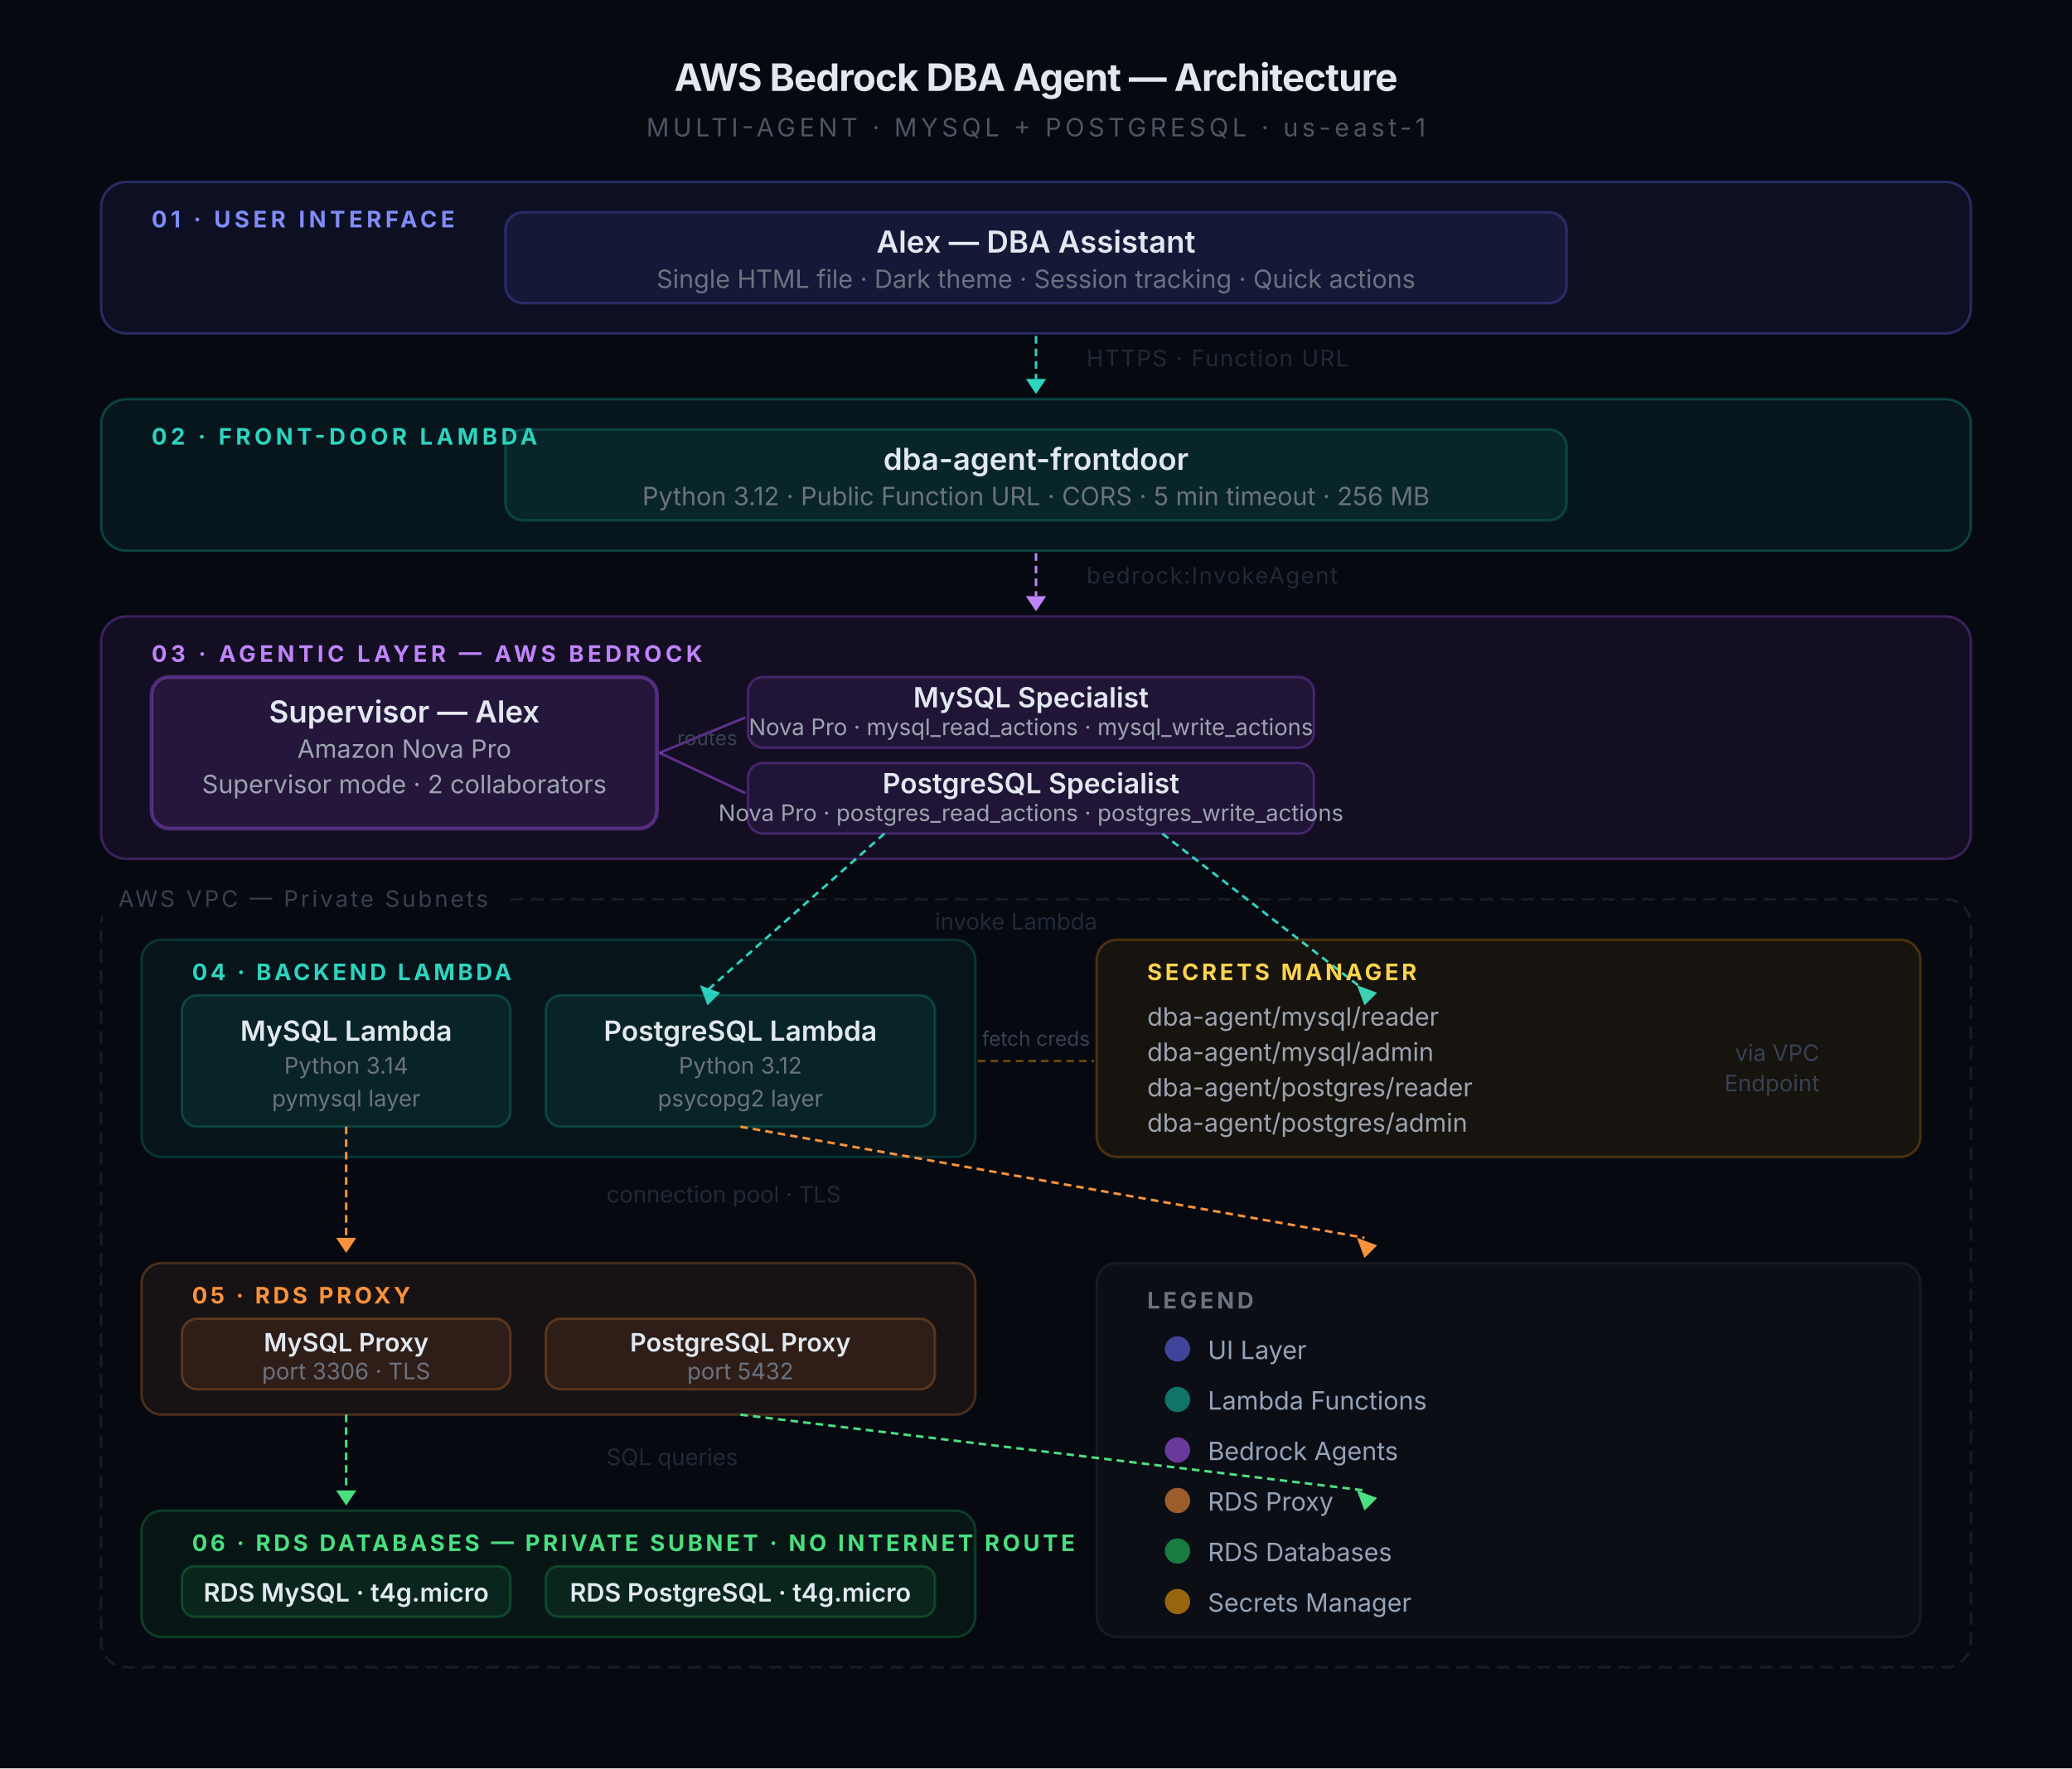
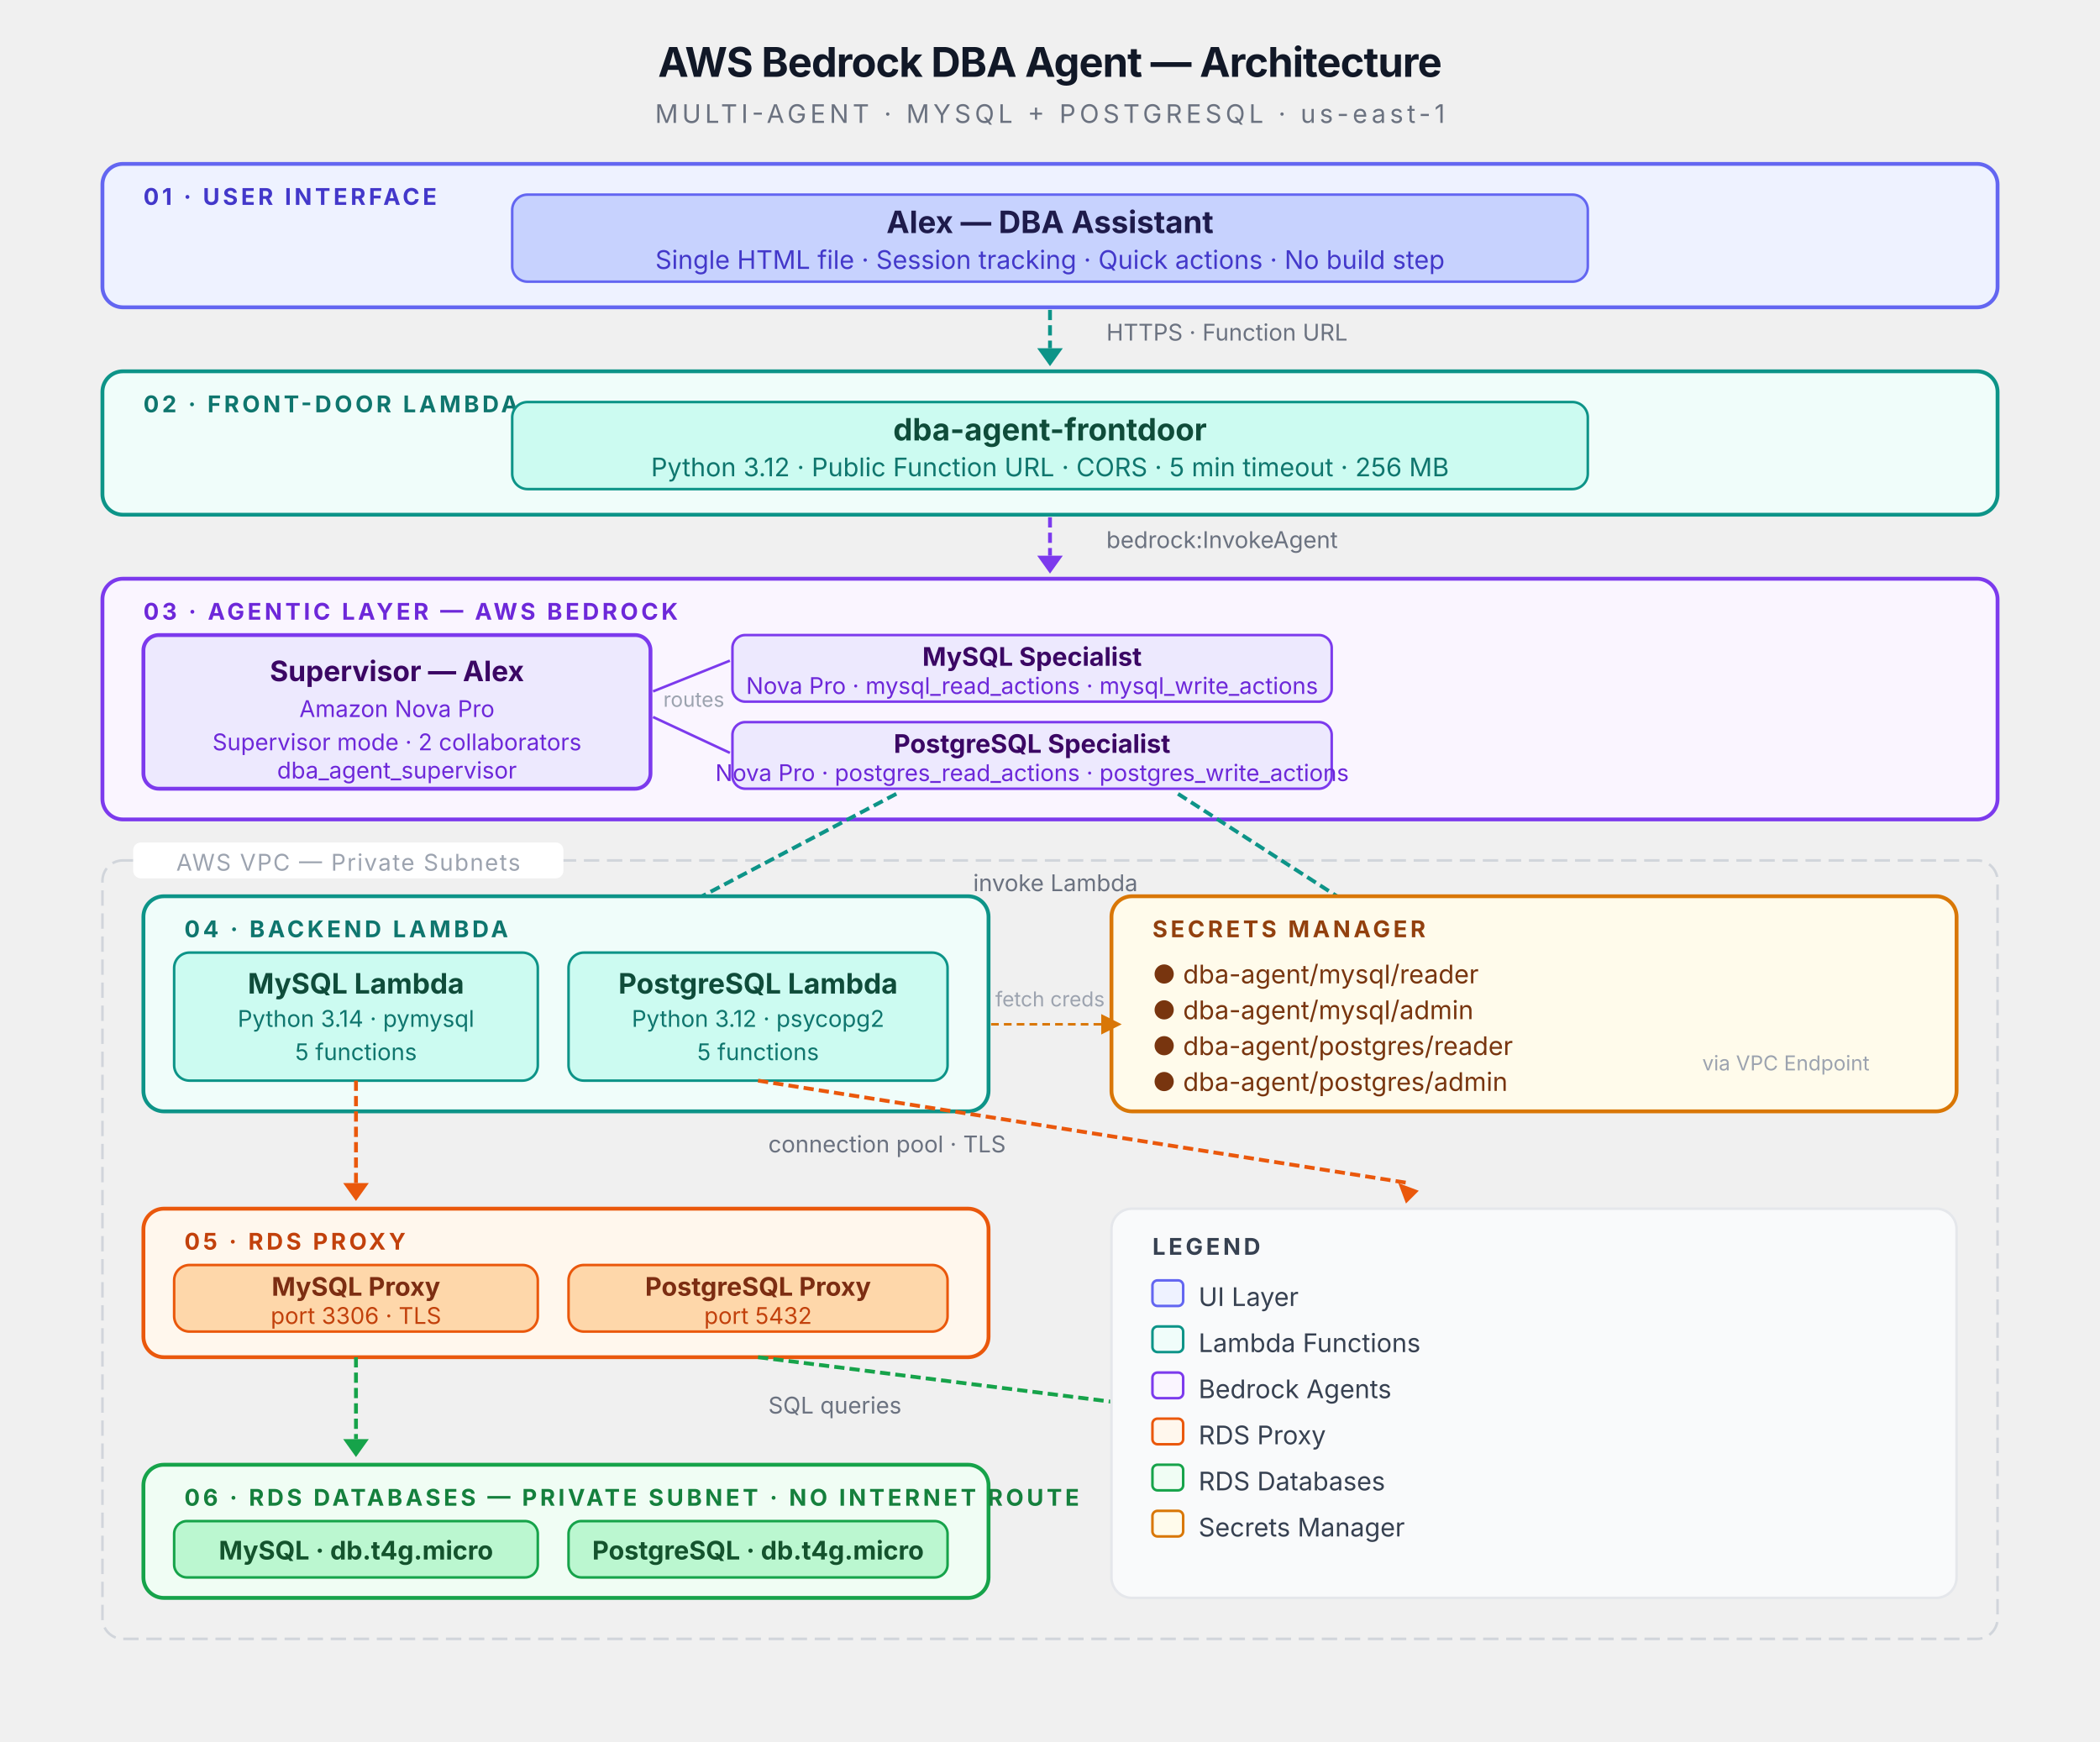
- <svg xmlns="http://www.w3.org/2000/svg" viewBox="0 0 820 700" font-family="system-ui, -apple-system, sans-serif">
-   <rect width="820" height="700" fill="#060910" />
-   <text x="410" y="36" text-anchor="middle" font-size="15" font-weight="700" fill="#e2e8f0" letter-spacing="-0.3">AWS Bedrock DBA Agent — Architecture</text>
-   <text x="410" y="54" text-anchor="middle" font-size="10" fill="#4b5563" letter-spacing="1.5">MULTI-AGENT · MYSQL + POSTGRESQL · us-east-1</text>
-   <rect x="40" y="72" width="740" height="60" rx="10" fill="rgba(99,102,241,0.08)" stroke="rgba(99,102,241,0.35)" stroke-width="1" />
-   <text x="60" y="90" font-size="9" font-weight="700" fill="#818cf8" letter-spacing="1.5">01 · USER INTERFACE</text>
-   <rect x="200" y="84" width="420" height="36" rx="7" fill="rgba(99,102,241,0.1)" stroke="rgba(99,102,241,0.3)" stroke-width="1" />
-   <text x="410" y="100" text-anchor="middle" font-size="12" font-weight="600" fill="#e2e8f0">Alex — DBA Assistant</text>
-   <text x="410" y="114" text-anchor="middle" font-size="10" fill="#6b7280">Single HTML file · Dark theme · Session tracking · Quick actions</text>
-   <line x1="410" y1="133" x2="410" y2="150" stroke="#2dd4bf" stroke-width="1" stroke-dasharray="3 2" />
-   <polygon points="406,150 414,150 410,156" fill="#2dd4bf" />
-   <text x="430" y="145" font-size="9" fill="#1f2937" letter-spacing="0.5">HTTPS · Function URL</text>
-   <rect x="40" y="158" width="740" height="60" rx="10" fill="rgba(20,184,166,0.08)" stroke="rgba(20,184,166,0.3)" stroke-width="1" />
-   <text x="60" y="176" font-size="9" font-weight="700" fill="#2dd4bf" letter-spacing="1.5">02 · FRONT-DOOR LAMBDA</text>
-   <rect x="200" y="170" width="420" height="36" rx="7" fill="rgba(20,184,166,0.1)" stroke="rgba(20,184,166,0.25)" stroke-width="1" />
-   <text x="410" y="186" text-anchor="middle" font-size="12" font-weight="600" fill="#e2e8f0">dba-agent-frontdoor</text>
-   <text x="410" y="200" text-anchor="middle" font-size="10" fill="#6b7280">Python 3.12 · Public Function URL · CORS · 5 min timeout · 256 MB</text>
-   <line x1="410" y1="219" x2="410" y2="236" stroke="#c084fc" stroke-width="1" stroke-dasharray="3 2" />
-   <polygon points="406,236 414,236 410,242" fill="#c084fc" />
-   <text x="430" y="231" font-size="9" fill="#1f2937" letter-spacing="0.5">bedrock:InvokeAgent</text>
-   <rect x="40" y="244" width="740" height="96" rx="10" fill="rgba(168,85,247,0.08)" stroke="rgba(168,85,247,0.3)" stroke-width="1" />
-   <text x="60" y="262" font-size="9" font-weight="700" fill="#c084fc" letter-spacing="1.5">03 · AGENTIC LAYER — AWS BEDROCK</text>
-   <rect x="60" y="268" width="200" height="60" rx="7" fill="rgba(168,85,247,0.12)" stroke="rgba(168,85,247,0.4)" stroke-width="1.5" />
-   <text x="160" y="286" text-anchor="middle" font-size="12" font-weight="600" fill="#e2e8f0">Supervisor — Alex</text>
-   <text x="160" y="300" text-anchor="middle" font-size="10" fill="#9ca3af">Amazon Nova Pro</text>
-   <text x="160" y="314" text-anchor="middle" font-size="10" fill="#9ca3af">Supervisor mode · 2 collaborators</text>
-   <line x1="261" y1="298" x2="295" y2="284" stroke="rgba(168,85,247,0.5)" stroke-width="1" />
-   <line x1="261" y1="298" x2="295" y2="314" stroke="rgba(168,85,247,0.5)" stroke-width="1" />
-   <text x="268" y="295" font-size="8" fill="#374151">routes</text>
-   <rect x="296" y="268" width="224" height="28" rx="6" fill="rgba(168,85,247,0.1)" stroke="rgba(168,85,247,0.3)" stroke-width="1" />
-   <text x="408" y="280" text-anchor="middle" font-size="11" font-weight="600" fill="#e2e8f0">MySQL Specialist</text>
-   <text x="408" y="291" text-anchor="middle" font-size="9" fill="#9ca3af">Nova Pro · mysql_read_actions · mysql_write_actions</text>
-   <rect x="296" y="302" width="224" height="28" rx="6" fill="rgba(168,85,247,0.1)" stroke="rgba(168,85,247,0.3)" stroke-width="1" />
-   <text x="408" y="314" text-anchor="middle" font-size="11" font-weight="600" fill="#e2e8f0">PostgreSQL Specialist</text>
-   <text x="408" y="325" text-anchor="middle" font-size="9" fill="#9ca3af">Nova Pro · postgres_read_actions · postgres_write_actions</text>
-   <rect x="40" y="356" width="740" height="304" rx="10" fill="none" stroke="rgba(255,255,255,0.08)" stroke-width="1" stroke-dasharray="5 3" />
-   <rect x="40" y="348" width="160" height="16" rx="3" fill="#060910" />
-   <text x="120" y="359" text-anchor="middle" font-size="9" fill="#374151" letter-spacing="1">AWS VPC — Private Subnets</text>
-   <line x1="350" y1="330" x2="280" y2="392" stroke="#2dd4bf" stroke-width="1" stroke-dasharray="3 2" />
-   <polygon points="277,390 285,393 280,398" fill="#2dd4bf" />
-   <line x1="460" y1="330" x2="540" y2="392" stroke="#2dd4bf" stroke-width="1" stroke-dasharray="3 2" />
-   <polygon points="537,390 545,393 540,398" fill="#2dd4bf" />
-   <text x="370" y="368" font-size="9" fill="#1f2937">invoke Lambda</text>
-   <rect x="56" y="372" width="330" height="86" rx="8" fill="rgba(20,184,166,0.07)" stroke="rgba(20,184,166,0.22)" stroke-width="1" />
-   <text x="76" y="388" font-size="9" font-weight="700" fill="#2dd4bf" letter-spacing="1.2">04 · BACKEND LAMBDA</text>
-   <rect x="72" y="394" width="130" height="52" rx="6" fill="rgba(20,184,166,0.1)" stroke="rgba(20,184,166,0.25)" stroke-width="1" />
-   <text x="137" y="412" text-anchor="middle" font-size="11" font-weight="600" fill="#e2e8f0">MySQL Lambda</text>
-   <text x="137" y="425" text-anchor="middle" font-size="9" fill="#6b7280">Python 3.14</text>
-   <text x="137" y="438" text-anchor="middle" font-size="9" fill="#6b7280">pymysql layer</text>
-   <rect x="216" y="394" width="154" height="52" rx="6" fill="rgba(20,184,166,0.1)" stroke="rgba(20,184,166,0.25)" stroke-width="1" />
-   <text x="293" y="412" text-anchor="middle" font-size="11" font-weight="600" fill="#e2e8f0">PostgreSQL Lambda</text>
-   <text x="293" y="425" text-anchor="middle" font-size="9" fill="#6b7280">Python 3.12</text>
-   <text x="293" y="438" text-anchor="middle" font-size="9" fill="#6b7280">psycopg2 layer</text>
-   <rect x="434" y="372" width="326" height="86" rx="8" fill="rgba(245,158,11,0.07)" stroke="rgba(245,158,11,0.25)" stroke-width="1" />
-   <text x="454" y="388" font-size="9" font-weight="700" fill="#fcd34d" letter-spacing="1.2">SECRETS MANAGER</text>
-   <text x="454" y="406" font-size="10" fill="#9ca3af">dba-agent/mysql/reader</text>
-   <text x="454" y="420" font-size="10" fill="#9ca3af">dba-agent/mysql/admin</text>
-   <text x="454" y="434" font-size="10" fill="#9ca3af">dba-agent/postgres/reader</text>
-   <text x="454" y="448" font-size="10" fill="#9ca3af">dba-agent/postgres/admin</text>
-   <text x="720" y="420" text-anchor="end" font-size="9" fill="#374151">via VPC</text>
-   <text x="720" y="432" text-anchor="end" font-size="9" fill="#374151">Endpoint</text>
-   <line x1="387" y1="420" x2="433" y2="420" stroke="rgba(245,158,11,0.4)" stroke-width="1" stroke-dasharray="3 2" />
-   <text x="410" y="414" text-anchor="middle" font-size="8" fill="#374151">fetch creds</text>
-   <line x1="137" y1="446" x2="137" y2="490" stroke="#fb923c" stroke-width="1" stroke-dasharray="3 2" />
-   <polygon points="133,490 141,490 137,496" fill="#fb923c" />
-   <line x1="293" y1="446" x2="540" y2="490" stroke="#fb923c" stroke-width="1" stroke-dasharray="3 2" />
-   <polygon points="537,490 545,493 540,498" fill="#fb923c" />
-   <text x="240" y="476" font-size="9" fill="#1f2937">connection pool · TLS</text>
-   <rect x="56" y="500" width="330" height="60" rx="8" fill="rgba(251,146,60,0.07)" stroke="rgba(251,146,60,0.25)" stroke-width="1" />
-   <text x="76" y="516" font-size="9" font-weight="700" fill="#fb923c" letter-spacing="1.2">05 · RDS PROXY</text>
-   <rect x="72" y="522" width="130" height="28" rx="6" fill="rgba(251,146,60,0.1)" stroke="rgba(251,146,60,0.25)" stroke-width="1" />
-   <text x="137" y="535" text-anchor="middle" font-size="10" font-weight="600" fill="#e2e8f0">MySQL Proxy</text>
-   <text x="137" y="546" text-anchor="middle" font-size="9" fill="#6b7280">port 3306 · TLS</text>
-   <rect x="216" y="522" width="154" height="28" rx="6" fill="rgba(251,146,60,0.1)" stroke="rgba(251,146,60,0.25)" stroke-width="1" />
-   <text x="293" y="535" text-anchor="middle" font-size="10" font-weight="600" fill="#e2e8f0">PostgreSQL Proxy</text>
-   <text x="293" y="546" text-anchor="middle" font-size="9" fill="#6b7280">port 5432</text>
-   <line x1="137" y1="560" x2="137" y2="590" stroke="#4ade80" stroke-width="1" stroke-dasharray="3 2" />
-   <polygon points="133,590 141,590 137,596" fill="#4ade80" />
-   <line x1="293" y1="560" x2="540" y2="590" stroke="#4ade80" stroke-width="1" stroke-dasharray="3 2" />
-   <polygon points="537,590 545,593 540,598" fill="#4ade80" />
-   <text x="240" y="580" font-size="9" fill="#1f2937">SQL queries</text>
-   <rect x="56" y="598" width="330" height="50" rx="8" fill="rgba(34,197,94,0.07)" stroke="rgba(34,197,94,0.25)" stroke-width="1" />
-   <text x="76" y="614" font-size="9" font-weight="700" fill="#4ade80" letter-spacing="1.2">06 · RDS DATABASES — PRIVATE SUBNET · NO INTERNET ROUTE</text>
-   <rect x="72" y="620" width="130" height="20" rx="5" fill="rgba(34,197,94,0.1)" stroke="rgba(34,197,94,0.25)" stroke-width="1" />
-   <text x="137" y="634" text-anchor="middle" font-size="10" font-weight="600" fill="#e2e8f0">RDS MySQL · t4g.micro</text>
-   <rect x="216" y="620" width="154" height="20" rx="5" fill="rgba(34,197,94,0.1)" stroke="rgba(34,197,94,0.25)" stroke-width="1" />
-   <text x="293" y="634" text-anchor="middle" font-size="10" font-weight="600" fill="#e2e8f0">RDS PostgreSQL · t4g.micro</text>
-   <rect x="434" y="500" width="326" height="148" rx="8" fill="rgba(255,255,255,0.02)" stroke="rgba(255,255,255,0.06)" stroke-width="1" />
-   <text x="454" y="518" font-size="9" font-weight="700" fill="#6b7280" letter-spacing="1.2">LEGEND</text>
-   <circle cx="466" cy="534" r="5" fill="rgba(99,102,241,0.6)" />
-   <text x="478" y="538" font-size="10" fill="#94a3b8">UI Layer</text>
-   <circle cx="466" cy="554" r="5" fill="rgba(20,184,166,0.6)" />
-   <text x="478" y="558" font-size="10" fill="#94a3b8">Lambda Functions</text>
-   <circle cx="466" cy="574" r="5" fill="rgba(168,85,247,0.6)" />
-   <text x="478" y="578" font-size="10" fill="#94a3b8">Bedrock Agents</text>
-   <circle cx="466" cy="594" r="5" fill="rgba(251,146,60,0.6)" />
-   <text x="478" y="598" font-size="10" fill="#94a3b8">RDS Proxy</text>
-   <circle cx="466" cy="614" r="5" fill="rgba(34,197,94,0.6)" />
-   <text x="478" y="618" font-size="10" fill="#94a3b8">RDS Databases</text>
-   <circle cx="466" cy="634" r="5" fill="rgba(245,158,11,0.6)" />
-   <text x="478" y="638" font-size="10" fill="#94a3b8">Secrets Manager</text>
+ <svg xmlns="http://www.w3.org/2000/svg" viewBox="0 0 820 680" font-family="system-ui,-apple-system,sans-serif">
+   <text x="410" y="30" text-anchor="middle" font-size="16" font-weight="700" fill="#111827" letter-spacing="-0.3">AWS Bedrock DBA Agent — Architecture</text>
+   <text x="410" y="48" text-anchor="middle" font-size="10" fill="#6b7280" letter-spacing="1.5">MULTI-AGENT · MYSQL + POSTGRESQL · us-east-1</text>
+   <rect x="40" y="64" width="740" height="56" rx="8" fill="#EEF2FF" stroke="#6366F1" stroke-width="1.5" />
+   <text x="56" y="80" font-size="9" font-weight="700" fill="#4338CA" letter-spacing="1.2">01 · USER INTERFACE</text>
+   <rect x="200" y="76" width="420" height="34" rx="6" fill="#C7D2FE" stroke="#6366F1" stroke-width="1" />
+   <text x="410" y="91" text-anchor="middle" font-size="12" font-weight="700" fill="#1E1B4B">Alex — DBA Assistant</text>
+   <text x="410" y="105" text-anchor="middle" font-size="10" fill="#4338CA">Single HTML file · Session tracking · Quick actions · No build step</text>
+   <line x1="410" y1="121" x2="410" y2="136" stroke="#0D9488" stroke-width="1.5" stroke-dasharray="4 2" />
+   <polygon points="405,136 415,136 410,143" fill="#0D9488" />
+   <text x="432" y="133" font-size="9" fill="#6b7280">HTTPS · Function URL</text>
+   <rect x="40" y="145" width="740" height="56" rx="8" fill="#F0FDFA" stroke="#0D9488" stroke-width="1.5" />
+   <text x="56" y="161" font-size="9" font-weight="700" fill="#0F766E" letter-spacing="1.2">02 · FRONT-DOOR LAMBDA</text>
+   <rect x="200" y="157" width="420" height="34" rx="6" fill="#CCFBF1" stroke="#0D9488" stroke-width="1" />
+   <text x="410" y="172" text-anchor="middle" font-size="12" font-weight="700" fill="#0F4C3A">dba-agent-frontdoor</text>
+   <text x="410" y="186" text-anchor="middle" font-size="10" fill="#0F766E">Python 3.12 · Public Function URL · CORS · 5 min timeout · 256 MB</text>
+   <line x1="410" y1="202" x2="410" y2="217" stroke="#7C3AED" stroke-width="1.5" stroke-dasharray="4 2" />
+   <polygon points="405,217 415,217 410,224" fill="#7C3AED" />
+   <text x="432" y="214" font-size="9" fill="#6b7280">bedrock:InvokeAgent</text>
+   <rect x="40" y="226" width="740" height="94" rx="8" fill="#FAF5FF" stroke="#7C3AED" stroke-width="1.5" />
+   <text x="56" y="242" font-size="9" font-weight="700" fill="#6D28D9" letter-spacing="1.2">03 · AGENTIC LAYER — AWS BEDROCK</text>
+   <rect x="56" y="248" width="198" height="60" rx="6" fill="#EDE9FE" stroke="#7C3AED" stroke-width="1.5" />
+   <text x="155" y="266" text-anchor="middle" font-size="11" font-weight="700" fill="#3B0764">Supervisor — Alex</text>
+   <text x="155" y="280" text-anchor="middle" font-size="9" fill="#6D28D9">Amazon Nova Pro</text>
+   <text x="155" y="293" text-anchor="middle" font-size="9" fill="#6D28D9">Supervisor mode · 2 collaborators</text>
+   <text x="155" y="304" text-anchor="middle" font-size="9" fill="#6D28D9">dba_agent_supervisor</text>
+   <line x1="255" y1="270" x2="285" y2="258" stroke="#7C3AED" stroke-width="1" />
+   <line x1="255" y1="280" x2="285" y2="294" stroke="#7C3AED" stroke-width="1" />
+   <text x="259" y="276" font-size="8" fill="#9CA3AF">routes</text>
+   <rect x="286" y="248" width="234" height="26" rx="5" fill="#EDE9FE" stroke="#7C3AED" stroke-width="1" />
+   <text x="403" y="260" text-anchor="middle" font-size="10" font-weight="700" fill="#3B0764">MySQL Specialist</text>
+   <text x="403" y="271" text-anchor="middle" font-size="9" fill="#6D28D9">Nova Pro · mysql_read_actions · mysql_write_actions</text>
+   <rect x="286" y="282" width="234" height="26" rx="5" fill="#EDE9FE" stroke="#7C3AED" stroke-width="1" />
+   <text x="403" y="294" text-anchor="middle" font-size="10" font-weight="700" fill="#3B0764">PostgreSQL Specialist</text>
+   <text x="403" y="305" text-anchor="middle" font-size="9" fill="#6D28D9">Nova Pro · postgres_read_actions · postgres_write_actions</text>
+   <rect x="40" y="336" width="740" height="304" rx="8" fill="none" stroke="#D1D5DB" stroke-width="1" stroke-dasharray="6 3" />
+   <rect x="52" y="329" width="168" height="14" rx="3" fill="white" />
+   <text x="136" y="340" text-anchor="middle" font-size="9" fill="#9CA3AF" letter-spacing="0.5">AWS VPC — Private Subnets</text>
+   <line x1="350" y1="310" x2="240" y2="368" stroke="#0D9488" stroke-width="1.5" stroke-dasharray="4 2" />
+   <polygon points="236,367 244,370 239,375" fill="#0D9488" />
+   <line x1="460" y1="310" x2="550" y2="368" stroke="#0D9488" stroke-width="1.5" stroke-dasharray="4 2" />
+   <polygon points="547,367 555,370 550,375" fill="#0D9488" />
+   <text x="380" y="348" font-size="9" fill="#6b7280">invoke Lambda</text>
+   <rect x="56" y="350" width="330" height="84" rx="8" fill="#F0FDFA" stroke="#0D9488" stroke-width="1.5" />
+   <text x="72" y="366" font-size="9" font-weight="700" fill="#0F766E" letter-spacing="1.2">04 · BACKEND LAMBDA</text>
+   <rect x="68" y="372" width="142" height="50" rx="6" fill="#CCFBF1" stroke="#0D9488" stroke-width="1" />
+   <text x="139" y="388" text-anchor="middle" font-size="11" font-weight="700" fill="#0F4C3A">MySQL Lambda</text>
+   <text x="139" y="401" text-anchor="middle" font-size="9" fill="#0F766E">Python 3.14 · pymysql</text>
+   <text x="139" y="414" text-anchor="middle" font-size="9" fill="#0F766E">5 functions</text>
+   <rect x="222" y="372" width="148" height="50" rx="6" fill="#CCFBF1" stroke="#0D9488" stroke-width="1" />
+   <text x="296" y="388" text-anchor="middle" font-size="11" font-weight="700" fill="#0F4C3A">PostgreSQL Lambda</text>
+   <text x="296" y="401" text-anchor="middle" font-size="9" fill="#0F766E">Python 3.12 · psycopg2</text>
+   <text x="296" y="414" text-anchor="middle" font-size="9" fill="#0F766E">5 functions</text>
+   <rect x="434" y="350" width="330" height="84" rx="8" fill="#FFFBEB" stroke="#D97706" stroke-width="1.5" />
+   <text x="450" y="366" font-size="9" font-weight="700" fill="#92400E" letter-spacing="1.2">SECRETS MANAGER</text>
+   <text x="450" y="384" font-size="10" fill="#78350F">● dba-agent/mysql/reader</text>
+   <text x="450" y="398" font-size="10" fill="#78350F">● dba-agent/mysql/admin</text>
+   <text x="450" y="412" font-size="10" fill="#78350F">● dba-agent/postgres/reader</text>
+   <text x="450" y="426" font-size="10" fill="#78350F">● dba-agent/postgres/admin</text>
+   <text x="730" y="418" text-anchor="end" font-size="8" fill="#9CA3AF">via VPC Endpoint</text>
+   <line x1="387" y1="400" x2="433" y2="400" stroke="#D97706" stroke-width="1" stroke-dasharray="3 2" />
+   <polygon points="430,396 438,400 430,404" fill="#D97706" />
+   <text x="410" y="393" text-anchor="middle" font-size="8" fill="#9CA3AF">fetch creds</text>
+   <line x1="139" y1="422" x2="139" y2="462" stroke="#EA580C" stroke-width="1.5" stroke-dasharray="4 2" />
+   <polygon points="134,462 144,462 139,469" fill="#EA580C" />
+   <line x1="296" y1="422" x2="550" y2="462" stroke="#EA580C" stroke-width="1.5" stroke-dasharray="4 2" />
+   <polygon points="546,462 554,465 549,470" fill="#EA580C" />
+   <text x="300" y="450" font-size="9" fill="#6b7280">connection pool · TLS</text>
+   <rect x="56" y="472" width="330" height="58" rx="8" fill="#FFF7ED" stroke="#EA580C" stroke-width="1.5" />
+   <text x="72" y="488" font-size="9" font-weight="700" fill="#C2410C" letter-spacing="1.2">05 · RDS PROXY</text>
+   <rect x="68" y="494" width="142" height="26" rx="6" fill="#FED7AA" stroke="#EA580C" stroke-width="1" />
+   <text x="139" y="506" text-anchor="middle" font-size="10" font-weight="700" fill="#7C2D12">MySQL Proxy</text>
+   <text x="139" y="517" text-anchor="middle" font-size="9" fill="#C2410C">port 3306 · TLS</text>
+   <rect x="222" y="494" width="148" height="26" rx="6" fill="#FED7AA" stroke="#EA580C" stroke-width="1" />
+   <text x="296" y="506" text-anchor="middle" font-size="10" font-weight="700" fill="#7C2D12">PostgreSQL Proxy</text>
+   <text x="296" y="517" text-anchor="middle" font-size="9" fill="#C2410C">port 5432</text>
+   <line x1="139" y1="530" x2="139" y2="562" stroke="#16A34A" stroke-width="1.5" stroke-dasharray="4 2" />
+   <polygon points="134,562 144,562 139,569" fill="#16A34A" />
+   <line x1="296" y1="530" x2="550" y2="562" stroke="#16A34A" stroke-width="1.5" stroke-dasharray="4 2" />
+   <polygon points="546,562 554,565 549,570" fill="#16A34A" />
+   <text x="300" y="552" font-size="9" fill="#6b7280">SQL queries</text>
+   <rect x="56" y="572" width="330" height="52" rx="8" fill="#F0FDF4" stroke="#16A34A" stroke-width="1.5" />
+   <text x="72" y="588" font-size="9" font-weight="700" fill="#15803D" letter-spacing="1.2">06 · RDS DATABASES — PRIVATE SUBNET · NO INTERNET ROUTE</text>
+   <rect x="68" y="594" width="142" height="22" rx="5" fill="#BBF7D0" stroke="#16A34A" stroke-width="1" />
+   <text x="139" y="609" text-anchor="middle" font-size="10" font-weight="700" fill="#14532D">MySQL · db.t4g.micro</text>
+   <rect x="222" y="594" width="148" height="22" rx="5" fill="#BBF7D0" stroke="#16A34A" stroke-width="1" />
+   <text x="296" y="609" text-anchor="middle" font-size="10" font-weight="700" fill="#14532D">PostgreSQL · db.t4g.micro</text>
+   <rect x="434" y="472" width="330" height="152" rx="8" fill="#F9FAFB" stroke="#E5E7EB" stroke-width="1" />
+   <text x="450" y="490" font-size="9" font-weight="700" fill="#374151" letter-spacing="1.2">LEGEND</text>
+   <rect x="450" y="500" width="12" height="10" rx="2" fill="#EEF2FF" stroke="#6366F1" stroke-width="1" />
+   <text x="468" y="510" font-size="10" fill="#374151">UI Layer</text>
+   <rect x="450" y="518" width="12" height="10" rx="2" fill="#F0FDFA" stroke="#0D9488" stroke-width="1" />
+   <text x="468" y="528" font-size="10" fill="#374151">Lambda Functions</text>
+   <rect x="450" y="536" width="12" height="10" rx="2" fill="#FAF5FF" stroke="#7C3AED" stroke-width="1" />
+   <text x="468" y="546" font-size="10" fill="#374151">Bedrock Agents</text>
+   <rect x="450" y="554" width="12" height="10" rx="2" fill="#FFF7ED" stroke="#EA580C" stroke-width="1" />
+   <text x="468" y="564" font-size="10" fill="#374151">RDS Proxy</text>
+   <rect x="450" y="572" width="12" height="10" rx="2" fill="#F0FDF4" stroke="#16A34A" stroke-width="1" />
+   <text x="468" y="582" font-size="10" fill="#374151">RDS Databases</text>
+   <rect x="450" y="590" width="12" height="10" rx="2" fill="#FFFBEB" stroke="#D97706" stroke-width="1" />
+   <text x="468" y="600" font-size="10" fill="#374151">Secrets Manager</text>
</svg>
